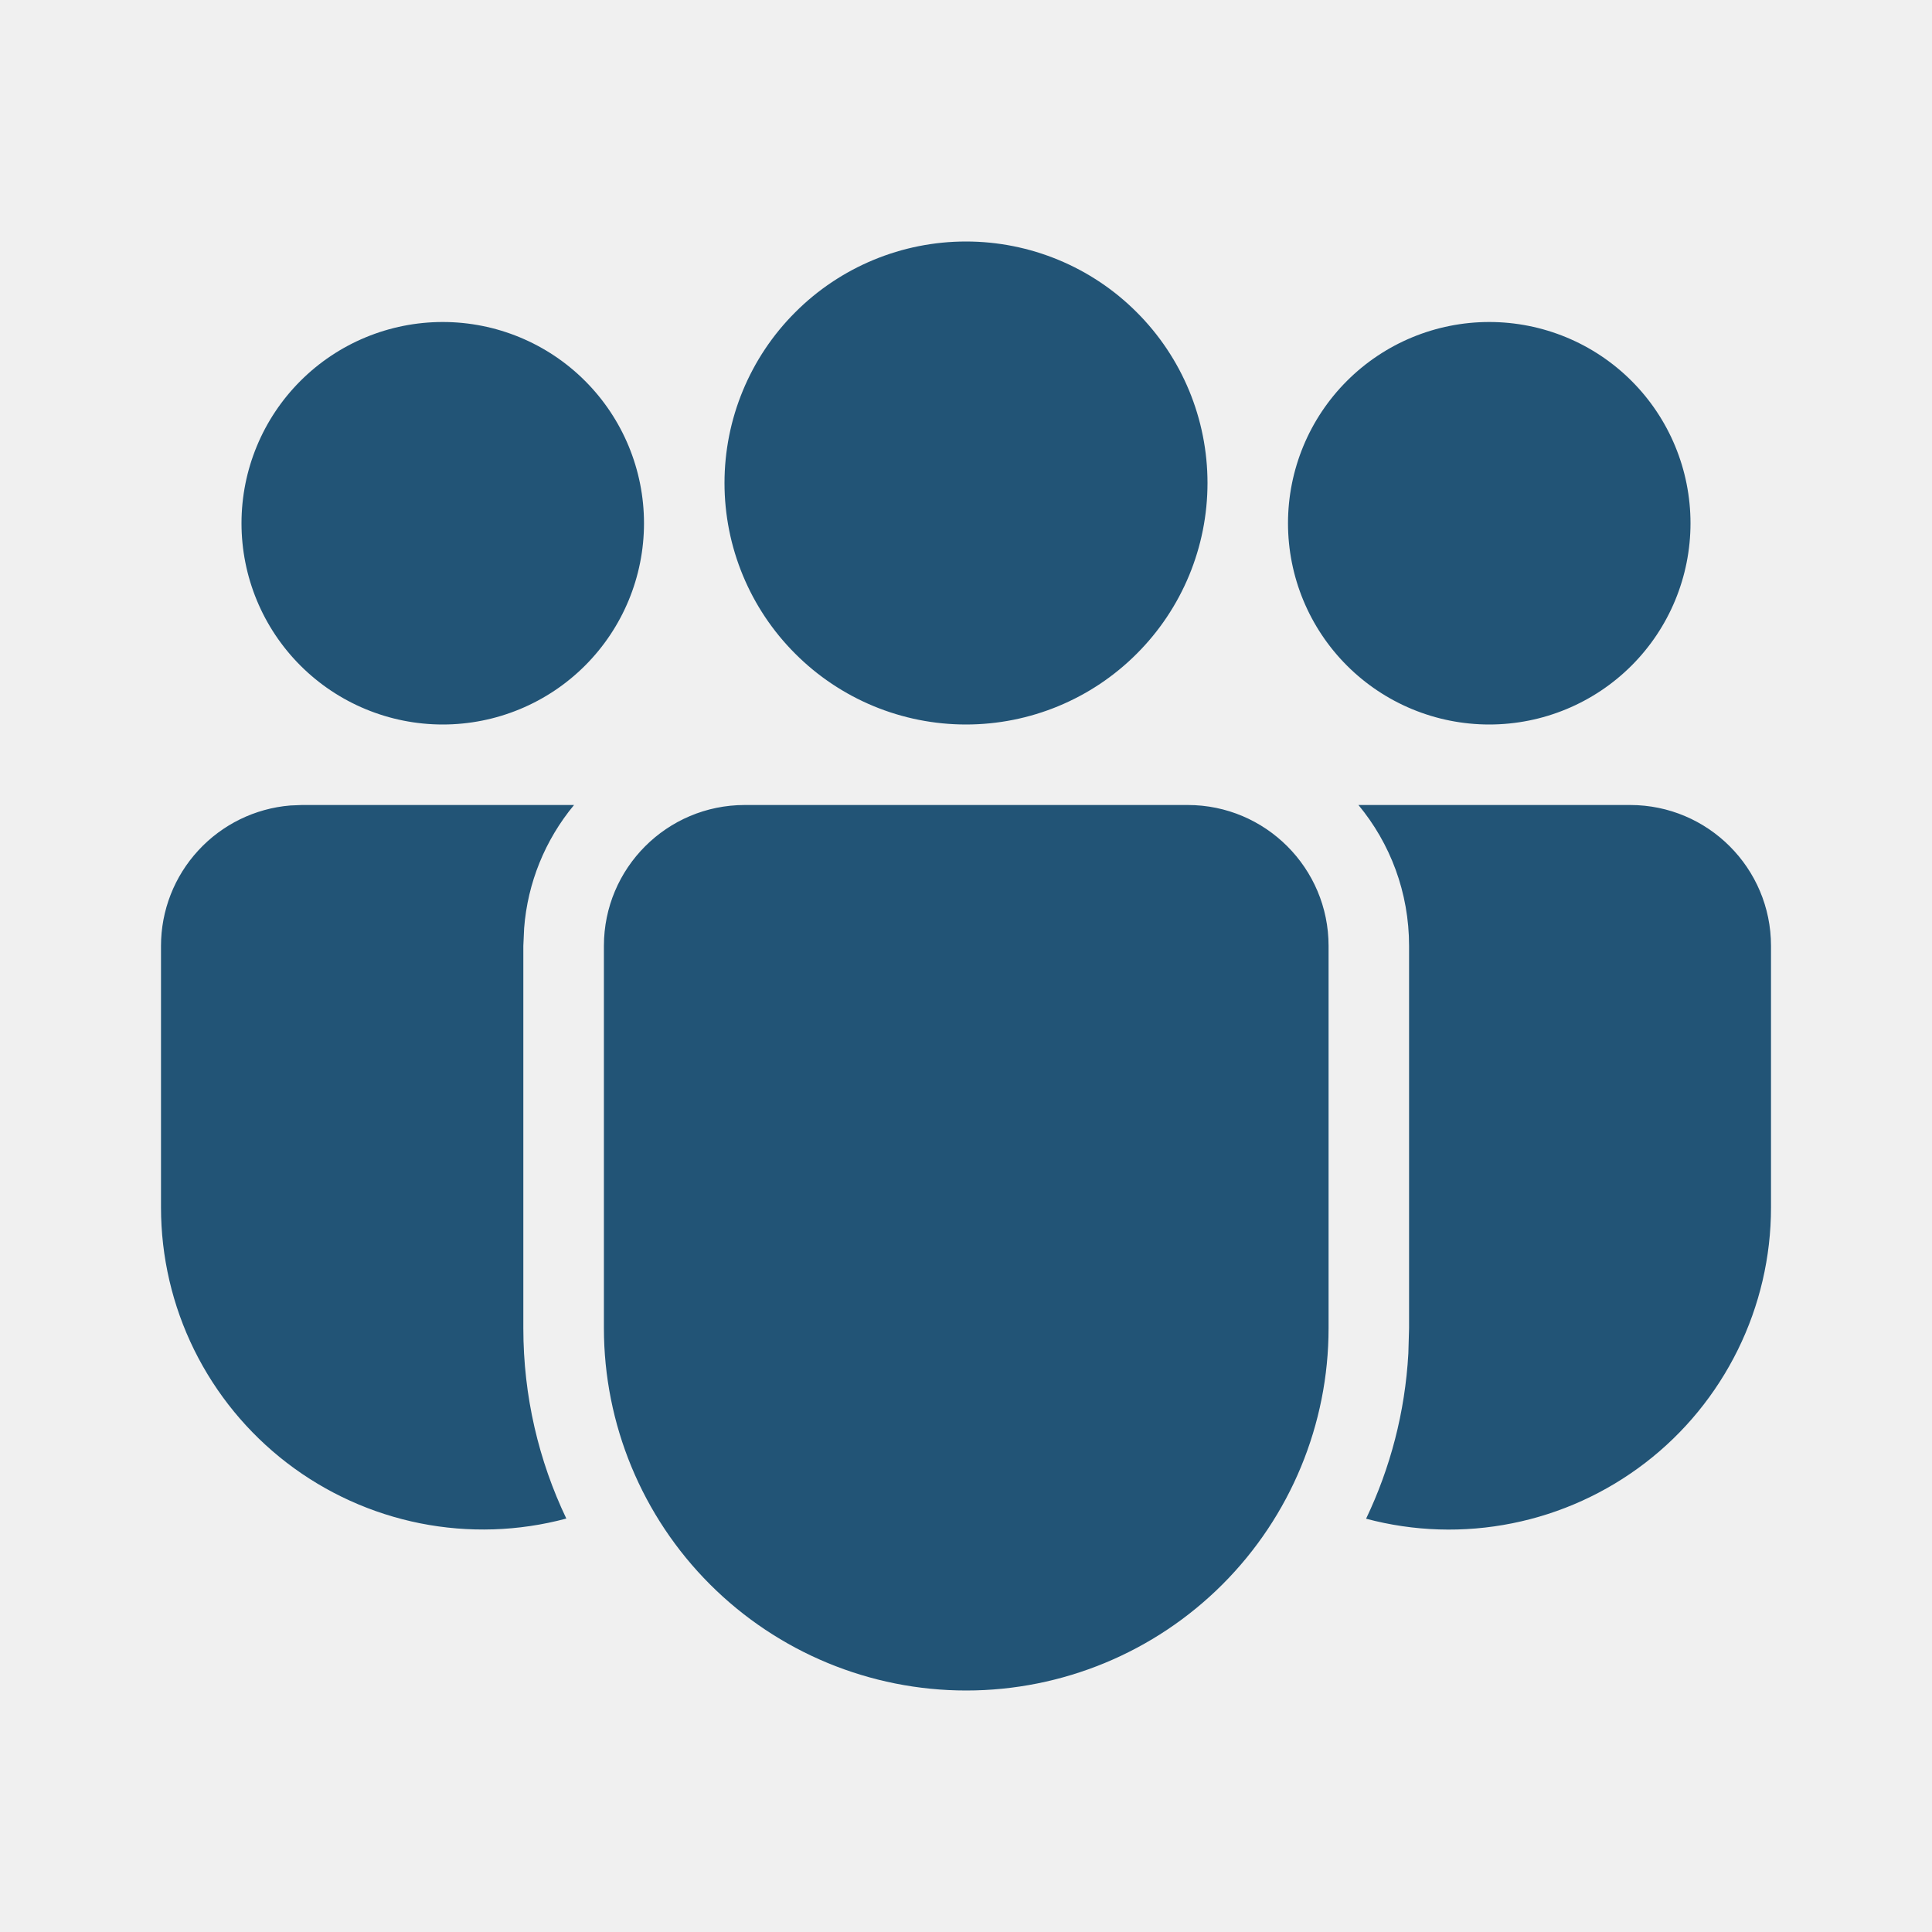
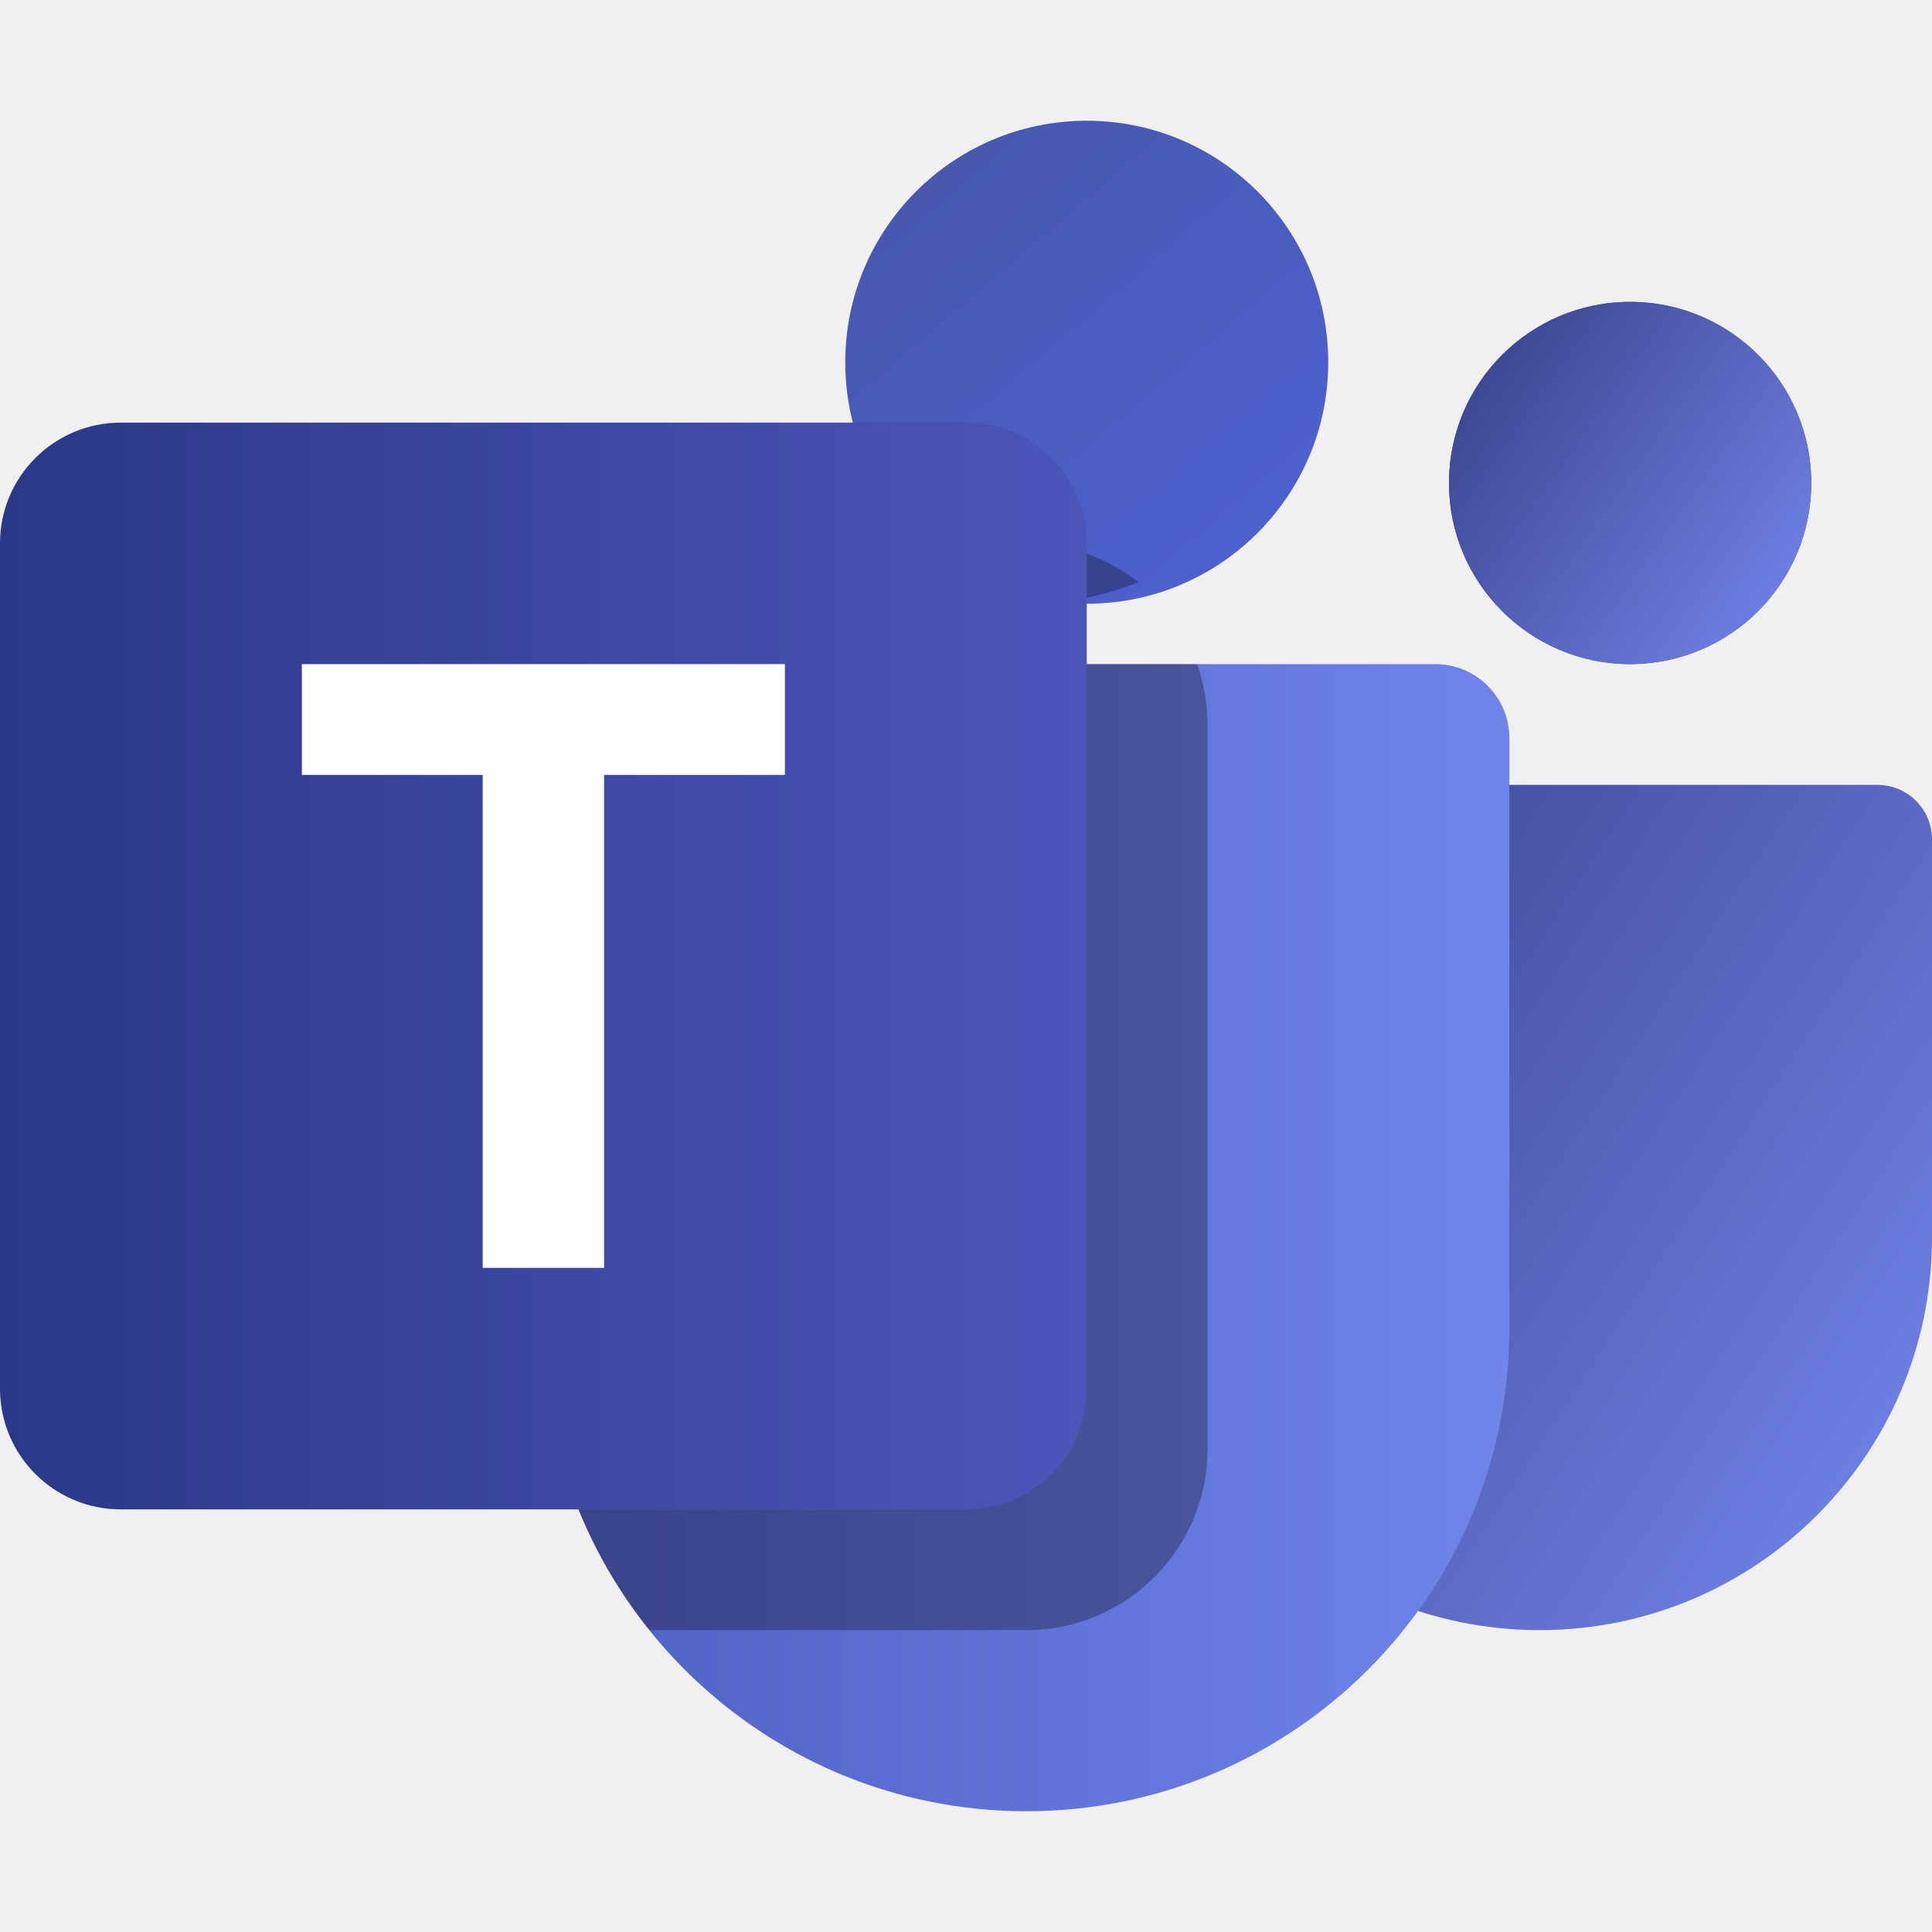
- <svg xmlns="http://www.w3.org/2000/svg" width="32" height="32" viewBox="0 0 24 24" fill="none">
-   <path d="M14.754 10C15.72 10 16.504 10.784 16.504 11.75V16.499C16.504 17.693 16.03 18.838 15.186 19.682C14.342 20.526 13.197 21 12.003 21C10.809 21 9.664 20.526 8.82 19.682C7.976 18.838 7.502 17.693 7.502 16.499V11.75C7.502 10.784 8.285 10 9.252 10H14.754ZM7.131 10C6.771 10.434 6.554 10.968 6.511 11.53L6.501 11.75V16.499C6.501 17.346 6.693 18.148 7.035 18.864C6.442 19.023 5.821 19.043 5.219 18.923C4.618 18.803 4.051 18.546 3.565 18.173C3.078 17.799 2.684 17.319 2.412 16.768C2.141 16.218 2 15.613 2 14.999V11.75C2 11.311 2.165 10.888 2.463 10.565C2.76 10.242 3.168 10.042 3.606 10.006L3.75 10H7.131ZM16.875 10H20.25C21.216 10 22 10.784 22 11.75V15C22 15.613 21.859 16.218 21.588 16.768C21.317 17.318 20.924 17.799 20.438 18.172C19.951 18.546 19.386 18.803 18.785 18.923C18.183 19.044 17.562 19.024 16.97 18.866C17.27 18.238 17.454 17.546 17.495 16.814L17.504 16.499V11.75C17.504 11.085 17.269 10.475 16.875 10ZM12 3C12.796 3 13.559 3.316 14.121 3.879C14.684 4.441 15 5.204 15 6C15 6.796 14.684 7.559 14.121 8.121C13.559 8.684 12.796 9 12 9C11.204 9 10.441 8.684 9.879 8.121C9.316 7.559 9 6.796 9 6C9 5.204 9.316 4.441 9.879 3.879C10.441 3.316 11.204 3 12 3ZM18.5 4C19.163 4 19.799 4.263 20.268 4.732C20.737 5.201 21 5.837 21 6.5C21 7.163 20.737 7.799 20.268 8.268C19.799 8.737 19.163 9 18.5 9C17.837 9 17.201 8.737 16.732 8.268C16.263 7.799 16 7.163 16 6.5C16 5.837 16.263 5.201 16.732 4.732C17.201 4.263 17.837 4 18.5 4ZM5.5 4C6.163 4 6.799 4.263 7.268 4.732C7.737 5.201 8 5.837 8 6.5C8 7.163 7.737 7.799 7.268 8.268C6.799 8.737 6.163 9 5.5 9C4.837 9 4.201 8.737 3.732 8.268C3.263 7.799 3 7.163 3 6.5C3 5.837 3.263 5.201 3.732 4.732C4.201 4.263 4.837 4 5.5 4Z" fill="#225476" />
+ <svg xmlns="http://www.w3.org/2000/svg" width="800px" height="800px" viewBox="0 0 32 32" fill="none">
+   <path d="M19 13.903C19 13.404 19.404 13 19.903 13H31.097C31.596 13 32 13.404 32 13.903V20.5C32 24.09 29.09 27 25.5 27C21.91 27 19 24.09 19 20.5V13.903Z" fill="url(#paint0_linear_87_7777)" />
+   <path d="M9 12.226C9 11.549 9.549 11 10.226 11H23.774C24.451 11 25 11.549 25 12.226V22C25 26.418 21.418 30 17 30C12.582 30 9 26.418 9 22V12.226Z" fill="url(#paint1_linear_87_7777)" />
+   <circle cx="27" cy="8" r="3" fill="#34439E" />
+   <circle cx="27" cy="8" r="3" fill="url(#paint2_linear_87_7777)" />
+   <circle cx="18" cy="6" r="4" fill="url(#paint3_linear_87_7777)" />
+   <mask id="mask0_87_7777" style="mask-type:alpha" maskUnits="userSpaceOnUse" x="9" y="0" width="16" height="30">
+     <path d="M17 10C19.762 10 22 7.761 22 5C22 2.239 19.762 0 17 0C14.239 0 12 2.239 12 5C12 7.761 14.239 10 17 10Z" fill="url(#paint4_linear_87_7777)" />
+     <path d="M10.226 11C9.549 11 9 11.549 9 12.226V22C9 26.418 12.582 30 17 30C21.418 30 25 26.418 25 22V12.226C25 11.549 24.451 11 23.774 11H10.226Z" fill="url(#paint5_linear_87_7777)" />
+   </mask>
+   <g mask="url(#mask0_87_7777)">
+     <path d="M7 12C7 10.343 8.343 9 10 9H17C18.657 9 20 10.343 20 12V24C20 25.657 18.657 27 17 27H7V12Z" fill="#000000" fill-opacity="0.3" />
+   </g>
+   <rect y="7" width="18" height="18" rx="2" fill="url(#paint6_linear_87_7777)" />
+   <path d="M13 11H5V12.835H7.995V21H10.005V12.835H13V11Z" fill="white" />
+   <defs>
+     <linearGradient id="paint0_linear_87_7777" x1="19" y1="13.737" x2="32.159" y2="22.335" gradientUnits="userSpaceOnUse">
+       <stop stop-color="#364088" />
+       <stop offset="1" stop-color="#6E7EE1" />
+     </linearGradient>
+     <linearGradient id="paint1_linear_87_7777" x1="9" y1="19.404" x2="25" y2="19.404" gradientUnits="userSpaceOnUse">
+       <stop stop-color="#515FC4" />
+       <stop offset="1" stop-color="#7084EA" />
+     </linearGradient>
+     <linearGradient id="paint2_linear_87_7777" x1="24" y1="5.316" x2="29.796" y2="9.395" gradientUnits="userSpaceOnUse">
+       <stop stop-color="#364088" />
+       <stop offset="1" stop-color="#6E7EE1" />
+     </linearGradient>
+     <linearGradient id="paint3_linear_87_7777" x1="15.143" y1="3.143" x2="20.286" y2="9.143" gradientUnits="userSpaceOnUse">
+       <stop stop-color="#4858AE" />
+       <stop offset="1" stop-color="#4E60CE" />
+     </linearGradient>
+     <linearGradient id="paint4_linear_87_7777" x1="13.429" y1="1.429" x2="19.857" y2="8.929" gradientUnits="userSpaceOnUse">
+       <stop stop-color="#4858AE" />
+       <stop offset="1" stop-color="#4E60CE" />
+     </linearGradient>
+     <linearGradient id="paint5_linear_87_7777" x1="13.429" y1="1.429" x2="19.857" y2="8.929" gradientUnits="userSpaceOnUse">
+       <stop stop-color="#4858AE" />
+       <stop offset="1" stop-color="#4E60CE" />
+     </linearGradient>
+     <linearGradient id="paint6_linear_87_7777" x1="-5.21539e-08" y1="16" x2="18" y2="16" gradientUnits="userSpaceOnUse">
+       <stop stop-color="#2A3887" />
+       <stop offset="1" stop-color="#4C56B9" />
+     </linearGradient>
+   </defs>
</svg>
